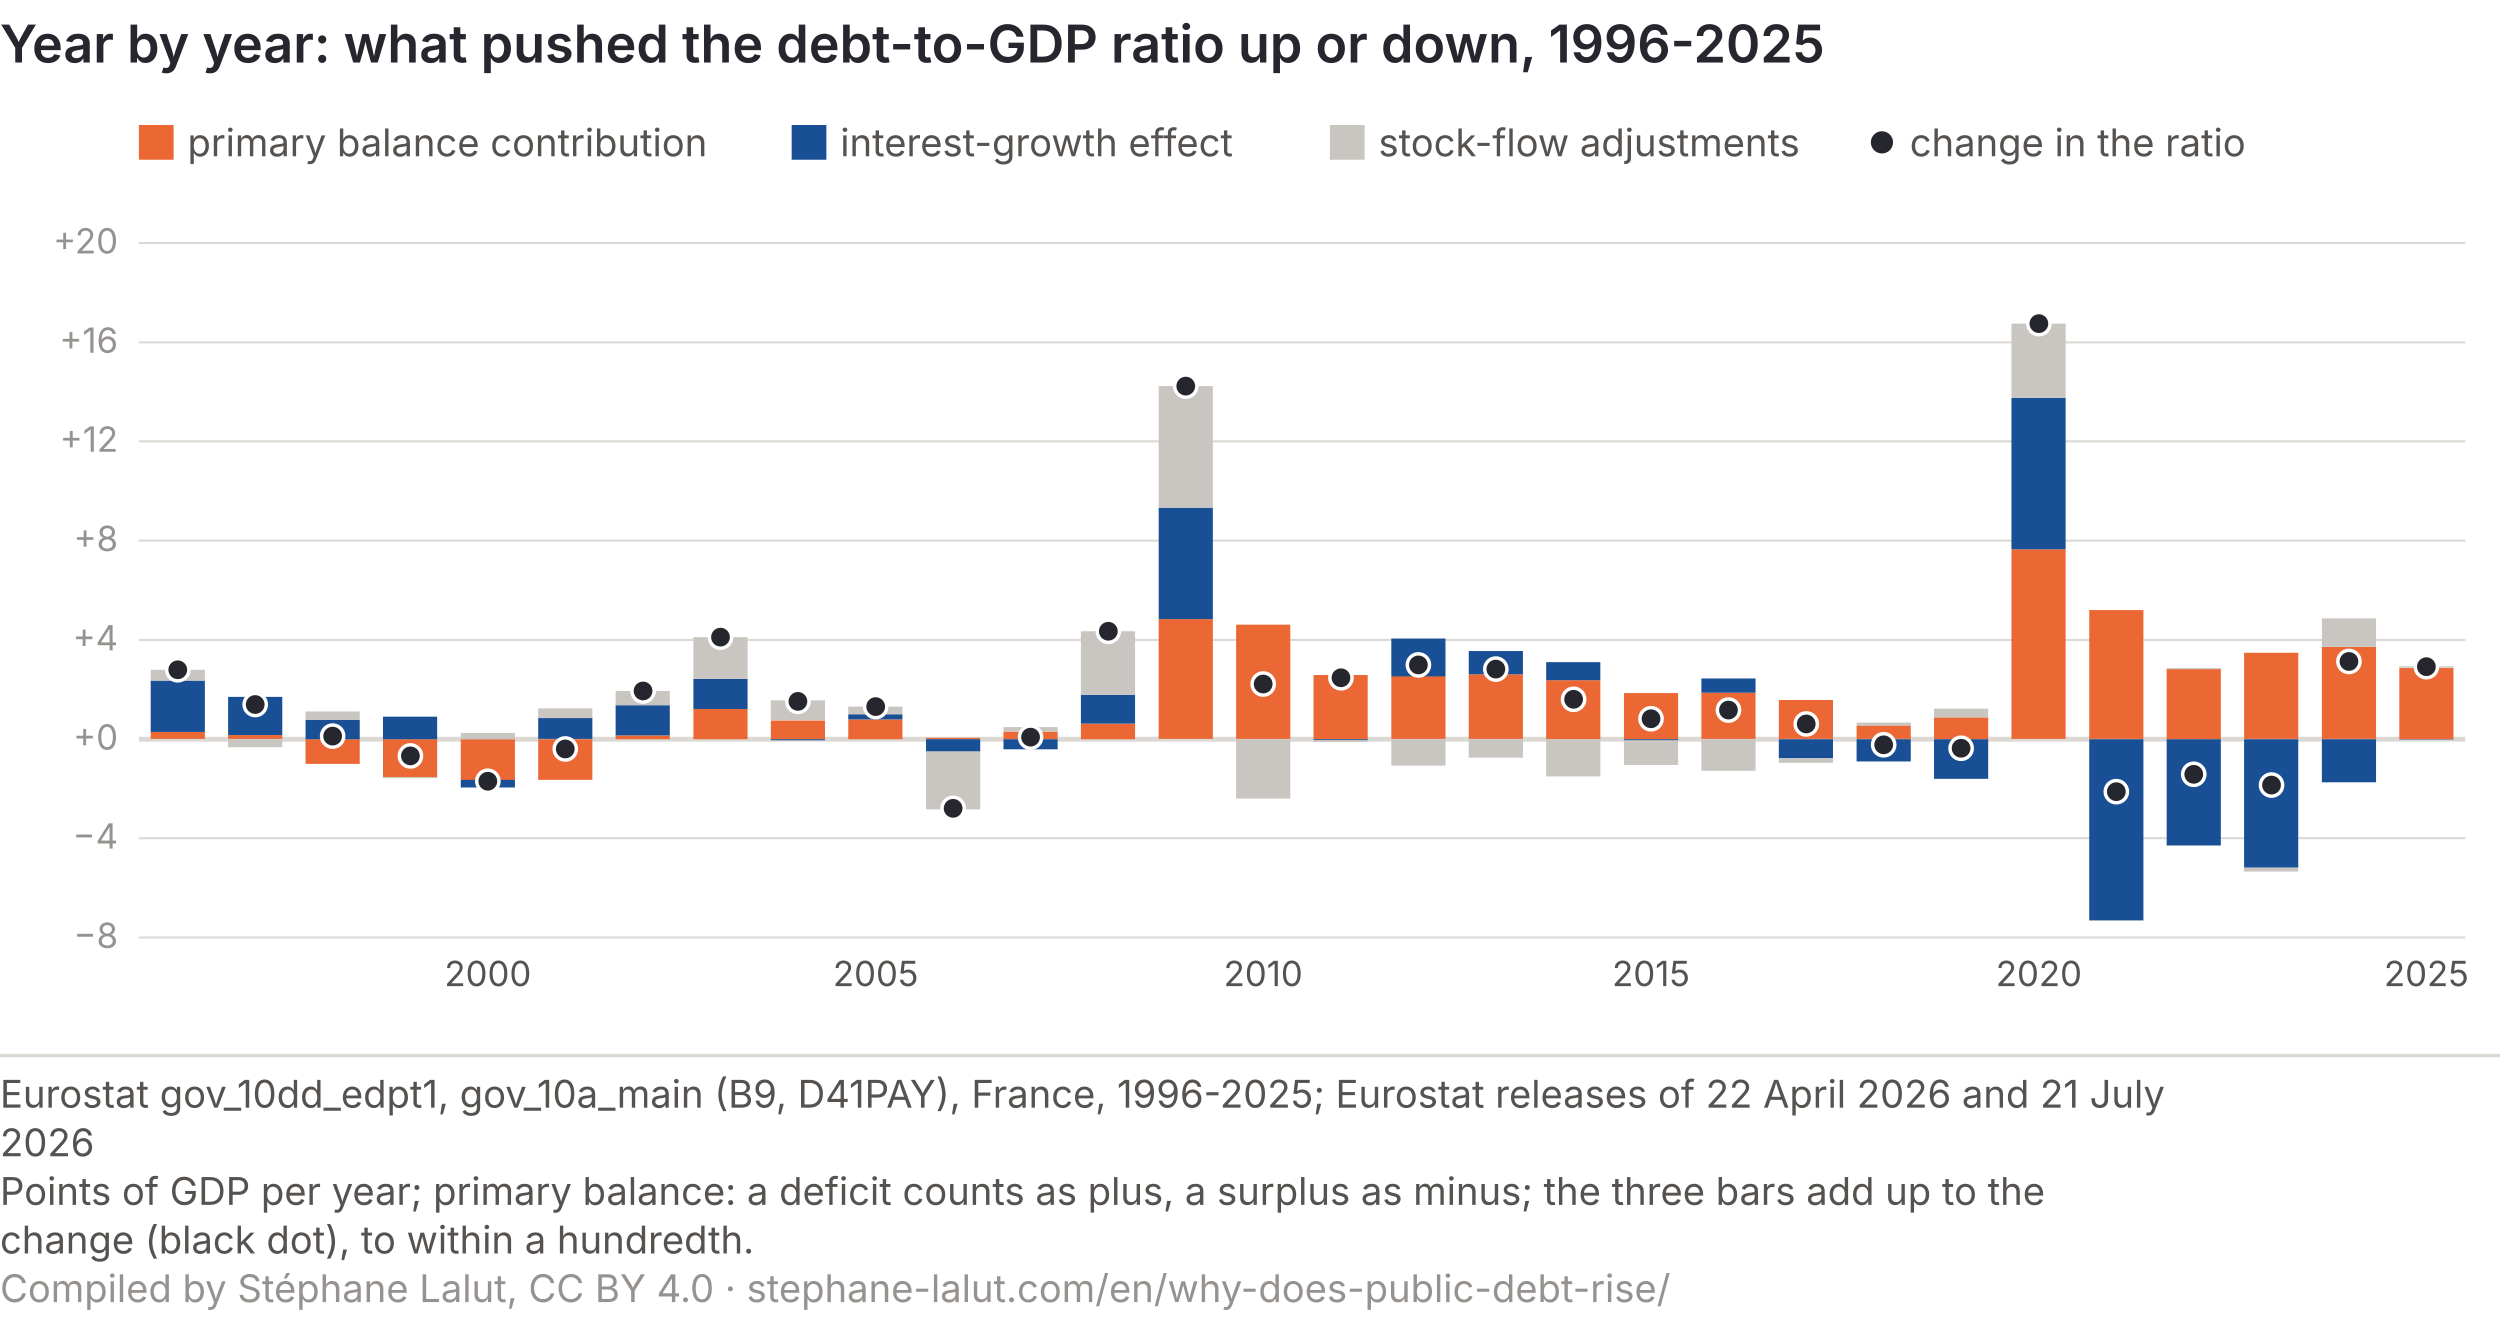
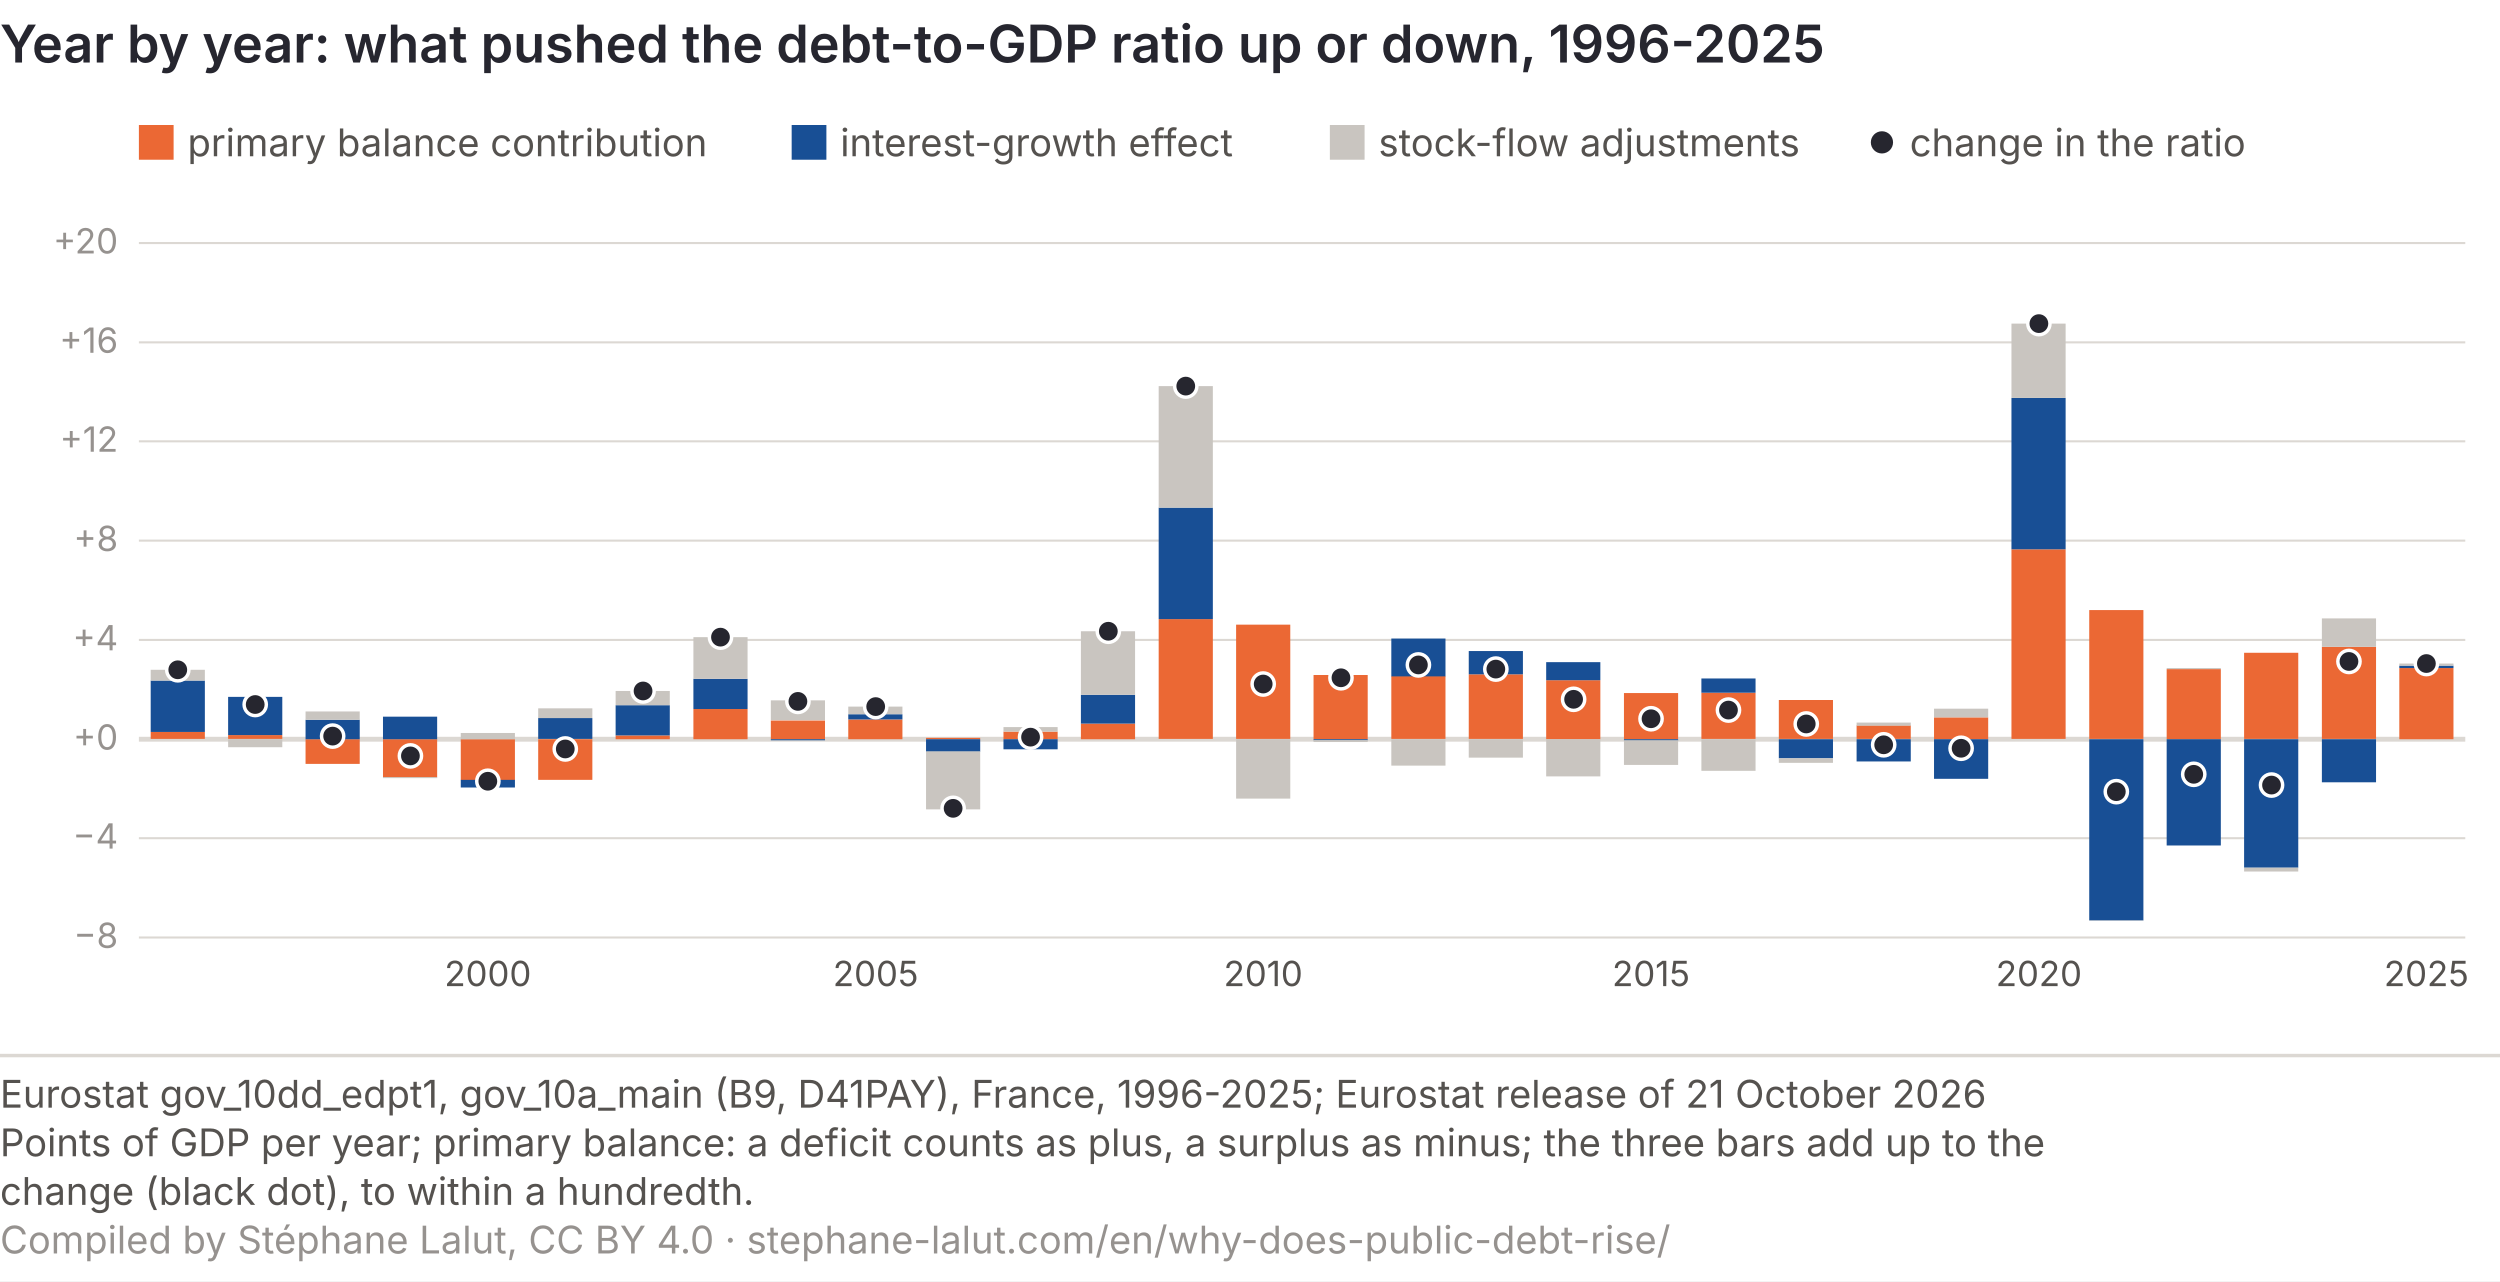
- <svg xmlns="http://www.w3.org/2000/svg" viewBox="0 0 720 383" role="img" font-variant-numeric="tabular-nums" aria-labelledby="da-t da-d" font-family="Inter, 'Helvetica Neue', Arial, sans-serif">
-   <rect width="720" height="383" fill="#ffffff" />
+ <svg xmlns="http://www.w3.org/2000/svg" viewBox="0 0 720 369" role="img" font-variant-numeric="tabular-nums" aria-labelledby="da-t da-d" font-family="Inter, 'Helvetica Neue', Arial, sans-serif">
+   <rect width="720" height="369" fill="#ffffff" />
  <text x="0" y="18" font-size="15" font-weight="600" fill="#26262f">Year by year: what pushed the debt-to-GDP ratio up or down, 1996-2025</text>
  <line x1="40" y1="270.0" x2="710" y2="270.0" stroke="#dcd8d3" stroke-width="0.6" />
  <text x="34" y="273.0" font-size="10" fill="#96928f" text-anchor="end">−8</text>
  <line x1="40" y1="241.4" x2="710" y2="241.4" stroke="#dcd8d3" stroke-width="0.6" />
  <text x="34" y="244.4" font-size="10" fill="#96928f" text-anchor="end">−4</text>
  <line x1="40" y1="212.9" x2="710" y2="212.9" stroke="#dcd8d3" stroke-width="1.4" />
  <text x="34" y="215.9" font-size="10" fill="#96928f" text-anchor="end">+0</text>
  <line x1="40" y1="184.3" x2="710" y2="184.3" stroke="#dcd8d3" stroke-width="0.6" />
  <text x="34" y="187.3" font-size="10" fill="#96928f" text-anchor="end">+4</text>
  <line x1="40" y1="155.7" x2="710" y2="155.7" stroke="#dcd8d3" stroke-width="0.6" />
  <text x="34" y="158.7" font-size="10" fill="#96928f" text-anchor="end">+8</text>
  <line x1="40" y1="127.1" x2="710" y2="127.1" stroke="#dcd8d3" stroke-width="0.6" />
  <text x="34" y="130.1" font-size="10" fill="#96928f" text-anchor="end">+12</text>
  <line x1="40" y1="98.6" x2="710" y2="98.6" stroke="#dcd8d3" stroke-width="0.6" />
  <text x="34" y="101.6" font-size="10" fill="#96928f" text-anchor="end">+16</text>
  <line x1="40" y1="70.0" x2="710" y2="70.0" stroke="#dcd8d3" stroke-width="0.6" />
  <text x="34" y="73.0" font-size="10" fill="#96928f" text-anchor="end">+20</text>
  <rect x="43.4" y="210.8" width="15.6" height="2.0" fill="#eb6834" />
  <rect x="43.4" y="196.0" width="15.6" height="14.8" fill="#184f95" />
  <rect x="43.4" y="192.9" width="15.6" height="3.1" fill="#c9c5c0" />
  <circle cx="51.2" cy="192.9" r="3.2" fill="#26262f" stroke="#ffffff" stroke-width="1" />
  <rect x="65.7" y="211.7" width="15.6" height="1.1" fill="#eb6834" />
  <rect x="65.7" y="200.7" width="15.6" height="11.0" fill="#184f95" />
  <rect x="65.7" y="212.9" width="15.6" height="2.3" fill="#c9c5c0" />
  <circle cx="73.5" cy="202.9" r="3.2" fill="#26262f" stroke="#ffffff" stroke-width="1" />
  <rect x="88.0" y="212.9" width="15.6" height="7.1" fill="#eb6834" />
  <rect x="88.0" y="207.3" width="15.6" height="5.6" fill="#184f95" />
  <rect x="88.0" y="204.9" width="15.6" height="2.4" fill="#c9c5c0" />
  <circle cx="95.8" cy="212.0" r="3.2" fill="#26262f" stroke="#ffffff" stroke-width="1" />
  <rect x="110.3" y="212.9" width="15.6" height="11.0" fill="#eb6834" />
  <rect x="110.3" y="206.4" width="15.6" height="6.5" fill="#184f95" />
  <rect x="110.3" y="223.8" width="15.6" height="0.3" fill="#c9c5c0" />
  <circle cx="118.2" cy="217.7" r="3.2" fill="#26262f" stroke="#ffffff" stroke-width="1" />
  <rect x="132.7" y="212.9" width="15.6" height="11.8" fill="#eb6834" />
  <rect x="132.7" y="224.6" width="15.6" height="2.2" fill="#184f95" />
  <rect x="132.7" y="211.1" width="15.6" height="1.8" fill="#c9c5c0" />
  <circle cx="140.5" cy="225.0" r="3.2" fill="#26262f" stroke="#ffffff" stroke-width="1" />
  <text x="140.5" y="284" font-size="10" fill="#55524f" text-anchor="middle">2000</text>
  <rect x="155.0" y="212.9" width="15.6" height="11.7" fill="#eb6834" />
  <rect x="155.0" y="206.8" width="15.6" height="6.0" fill="#184f95" />
  <rect x="155.0" y="204.0" width="15.6" height="2.8" fill="#c9c5c0" />
  <circle cx="162.8" cy="215.7" r="3.2" fill="#26262f" stroke="#ffffff" stroke-width="1" />
  <rect x="177.3" y="211.8" width="15.6" height="1.1" fill="#eb6834" />
  <rect x="177.3" y="203.1" width="15.6" height="8.7" fill="#184f95" />
  <rect x="177.3" y="199.0" width="15.6" height="4.1" fill="#c9c5c0" />
  <circle cx="185.2" cy="199.0" r="3.2" fill="#26262f" stroke="#ffffff" stroke-width="1" />
  <rect x="199.7" y="204.2" width="15.6" height="8.7" fill="#eb6834" />
  <rect x="199.7" y="195.5" width="15.6" height="8.7" fill="#184f95" />
  <rect x="199.7" y="183.5" width="15.6" height="12.0" fill="#c9c5c0" />
  <circle cx="207.5" cy="183.5" r="3.2" fill="#26262f" stroke="#ffffff" stroke-width="1" />
  <rect x="222.0" y="207.5" width="15.6" height="5.4" fill="#eb6834" />
  <rect x="222.0" y="212.9" width="15.6" height="0.3" fill="#184f95" />
  <rect x="222.0" y="201.7" width="15.6" height="5.7" fill="#c9c5c0" />
  <circle cx="229.8" cy="202.0" r="3.2" fill="#26262f" stroke="#ffffff" stroke-width="1" />
  <rect x="244.3" y="207.2" width="15.6" height="5.7" fill="#eb6834" />
  <rect x="244.3" y="205.7" width="15.6" height="1.5" fill="#184f95" />
  <rect x="244.3" y="203.5" width="15.6" height="2.2" fill="#c9c5c0" />
  <circle cx="252.2" cy="203.5" r="3.2" fill="#26262f" stroke="#ffffff" stroke-width="1" />
  <text x="252.2" y="284" font-size="10" fill="#55524f" text-anchor="middle">2005</text>
  <rect x="266.7" y="212.5" width="15.6" height="0.4" fill="#eb6834" />
  <rect x="266.7" y="212.9" width="15.6" height="3.6" fill="#184f95" />
  <rect x="266.7" y="216.4" width="15.6" height="16.7" fill="#c9c5c0" />
  <circle cx="274.5" cy="232.8" r="3.2" fill="#26262f" stroke="#ffffff" stroke-width="1" />
  <rect x="289.0" y="210.7" width="15.6" height="2.2" fill="#eb6834" />
  <rect x="289.0" y="212.9" width="15.6" height="2.9" fill="#184f95" />
  <rect x="289.0" y="209.4" width="15.6" height="1.3" fill="#c9c5c0" />
  <circle cx="296.8" cy="212.3" r="3.2" fill="#26262f" stroke="#ffffff" stroke-width="1" />
  <rect x="311.3" y="208.4" width="15.6" height="4.5" fill="#eb6834" />
  <rect x="311.3" y="200.1" width="15.6" height="8.3" fill="#184f95" />
  <rect x="311.3" y="181.8" width="15.6" height="18.3" fill="#c9c5c0" />
  <circle cx="319.2" cy="181.8" r="3.2" fill="#26262f" stroke="#ffffff" stroke-width="1" />
  <rect x="333.7" y="178.3" width="15.6" height="34.5" fill="#eb6834" />
  <rect x="333.7" y="146.2" width="15.6" height="32.1" fill="#184f95" />
  <rect x="333.7" y="111.2" width="15.6" height="35.0" fill="#c9c5c0" />
  <circle cx="341.5" cy="111.2" r="3.2" fill="#26262f" stroke="#ffffff" stroke-width="1" />
  <rect x="356.0" y="179.9" width="15.6" height="32.9" fill="#eb6834" />
  <rect x="356.0" y="179.9" width="15.6" height="0.0" fill="#184f95" />
  <rect x="356.0" y="212.9" width="15.6" height="17.1" fill="#c9c5c0" />
  <circle cx="363.8" cy="197.0" r="3.2" fill="#26262f" stroke="#ffffff" stroke-width="1" />
  <text x="363.8" y="284" font-size="10" fill="#55524f" text-anchor="middle">2010</text>
  <rect x="378.3" y="194.4" width="15.6" height="18.5" fill="#eb6834" />
  <rect x="378.3" y="212.9" width="15.6" height="0.3" fill="#184f95" />
  <rect x="378.3" y="213.2" width="15.6" height="0.5" fill="#c9c5c0" />
  <circle cx="386.2" cy="195.2" r="3.2" fill="#26262f" stroke="#ffffff" stroke-width="1" />
  <rect x="400.7" y="194.7" width="15.6" height="18.1" fill="#eb6834" />
  <rect x="400.7" y="183.9" width="15.6" height="10.9" fill="#184f95" />
  <rect x="400.7" y="212.9" width="15.6" height="7.6" fill="#c9c5c0" />
  <circle cx="408.5" cy="191.5" r="3.2" fill="#26262f" stroke="#ffffff" stroke-width="1" />
  <rect x="423.0" y="194.2" width="15.6" height="18.6" fill="#eb6834" />
  <rect x="423.0" y="187.5" width="15.6" height="6.7" fill="#184f95" />
  <rect x="423.0" y="212.9" width="15.6" height="5.3" fill="#c9c5c0" />
  <circle cx="430.8" cy="192.7" r="3.2" fill="#26262f" stroke="#ffffff" stroke-width="1" />
  <rect x="445.3" y="195.9" width="15.6" height="17.0" fill="#eb6834" />
  <rect x="445.3" y="190.7" width="15.6" height="5.2" fill="#184f95" />
  <rect x="445.3" y="212.9" width="15.6" height="10.7" fill="#c9c5c0" />
  <circle cx="453.2" cy="201.4" r="3.2" fill="#26262f" stroke="#ffffff" stroke-width="1" />
  <rect x="467.7" y="199.6" width="15.6" height="13.3" fill="#eb6834" />
  <rect x="467.7" y="212.9" width="15.6" height="0.4" fill="#184f95" />
  <rect x="467.7" y="213.2" width="15.6" height="7.1" fill="#c9c5c0" />
  <circle cx="475.5" cy="207.0" r="3.2" fill="#26262f" stroke="#ffffff" stroke-width="1" />
  <text x="475.5" y="284" font-size="10" fill="#55524f" text-anchor="middle">2015</text>
  <rect x="490.0" y="199.5" width="15.6" height="13.3" fill="#eb6834" />
  <rect x="490.0" y="195.4" width="15.6" height="4.1" fill="#184f95" />
  <rect x="490.0" y="212.9" width="15.6" height="9.1" fill="#c9c5c0" />
  <circle cx="497.8" cy="204.5" r="3.2" fill="#26262f" stroke="#ffffff" stroke-width="1" />
  <rect x="512.3" y="201.6" width="15.6" height="11.2" fill="#eb6834" />
  <rect x="512.3" y="212.9" width="15.6" height="5.5" fill="#184f95" />
  <rect x="512.3" y="218.4" width="15.6" height="1.3" fill="#c9c5c0" />
  <circle cx="520.2" cy="208.5" r="3.2" fill="#26262f" stroke="#ffffff" stroke-width="1" />
  <rect x="534.7" y="208.9" width="15.6" height="3.9" fill="#eb6834" />
  <rect x="534.7" y="212.9" width="15.6" height="6.4" fill="#184f95" />
  <rect x="534.7" y="208.1" width="15.6" height="0.9" fill="#c9c5c0" />
  <circle cx="542.5" cy="214.5" r="3.2" fill="#26262f" stroke="#ffffff" stroke-width="1" />
  <rect x="557.0" y="206.6" width="15.6" height="6.3" fill="#eb6834" />
  <rect x="557.0" y="212.9" width="15.6" height="11.4" fill="#184f95" />
  <rect x="557.0" y="204.1" width="15.6" height="2.5" fill="#c9c5c0" />
  <circle cx="564.8" cy="215.5" r="3.2" fill="#26262f" stroke="#ffffff" stroke-width="1" />
  <rect x="579.3" y="158.2" width="15.6" height="54.6" fill="#eb6834" />
  <rect x="579.3" y="114.6" width="15.6" height="43.6" fill="#184f95" />
  <rect x="579.3" y="93.2" width="15.6" height="21.4" fill="#c9c5c0" />
  <circle cx="587.2" cy="93.2" r="3.2" fill="#26262f" stroke="#ffffff" stroke-width="1" />
  <text x="587.2" y="284" font-size="10" fill="#55524f" text-anchor="middle">2020</text>
  <rect x="601.7" y="175.7" width="15.6" height="37.1" fill="#eb6834" />
  <rect x="601.7" y="212.9" width="15.6" height="52.2" fill="#184f95" />
  <rect x="601.7" y="265.1" width="15.6" height="0.1" fill="#c9c5c0" />
  <circle cx="609.5" cy="228.0" r="3.2" fill="#26262f" stroke="#ffffff" stroke-width="1" />
  <rect x="624.0" y="192.7" width="15.6" height="20.2" fill="#eb6834" />
  <rect x="624.0" y="212.9" width="15.6" height="30.6" fill="#184f95" />
  <rect x="624.0" y="192.4" width="15.6" height="0.3" fill="#c9c5c0" />
  <circle cx="631.8" cy="223.0" r="3.2" fill="#26262f" stroke="#ffffff" stroke-width="1" />
  <rect x="646.3" y="188.0" width="15.6" height="24.8" fill="#eb6834" />
  <rect x="646.3" y="212.9" width="15.6" height="37.0" fill="#184f95" />
  <rect x="646.3" y="249.9" width="15.6" height="1.1" fill="#c9c5c0" />
  <circle cx="654.2" cy="226.1" r="3.2" fill="#26262f" stroke="#ffffff" stroke-width="1" />
  <rect x="668.7" y="186.3" width="15.6" height="26.5" fill="#eb6834" />
  <rect x="668.7" y="212.9" width="15.6" height="12.4" fill="#184f95" />
  <rect x="668.7" y="178.1" width="15.6" height="8.2" fill="#c9c5c0" />
  <circle cx="676.5" cy="190.5" r="3.2" fill="#26262f" stroke="#ffffff" stroke-width="1" />
  <rect x="691.0" y="192.4" width="15.6" height="20.5" fill="#eb6834" />
-   <rect x="691.0" y="212.9" width="15.6" height="0.1" fill="#184f95" />
-   <rect x="691.0" y="191.9" width="15.6" height="0.4" fill="#c9c5c0" />
-   <circle cx="698.8" cy="192.0" r="3.2" fill="#26262f" stroke="#ffffff" stroke-width="1" />
+   <rect x="691.0" y="191.7" width="15.6" height="0.7" fill="#184f95" />
+   <rect x="691.0" y="191.1" width="15.6" height="0.6" fill="#c9c5c0" />
+   <circle cx="698.8" cy="191.1" r="3.2" fill="#26262f" stroke="#ffffff" stroke-width="1" />
  <text x="698.8" y="284" font-size="10" fill="#55524f" text-anchor="middle">2025</text>
  <rect x="40" y="36" width="10" height="10" fill="#eb6834" />
  <text x="54" y="45" font-size="11" fill="#55524f">primary balance contribution</text>
  <rect x="228" y="36" width="10" height="10" fill="#184f95" />
  <text x="242" y="45" font-size="11" fill="#55524f">interest-growth effect</text>
  <rect x="383" y="36" width="10" height="10" fill="#c9c5c0" />
  <text x="397" y="45" font-size="11" fill="#55524f">stock-flow adjustments</text>
  <circle cx="542" cy="41" r="3.2" fill="#26262f" />
  <text x="550" y="45" font-size="11" fill="#55524f">change in the ratio</text>
  <line x1="0" y1="304.0" x2="720" y2="304.0" stroke="#dcd8d3" />
-   <text class="pied-source" x="0" y="319.0" font-size="11" fill="#55524f">Eurostat gov_10dd_edpt1, gov_10a_main (B9, D41PAY), France, 1996-2025; Eurostat releases of 22 April 2026 and 21 July</text>
-   <text class="pied-source" x="0" y="333.0" font-size="11" fill="#55524f">2026</text>
-   <text class="pied-note" x="0" y="347.0" font-size="11" fill="#55524f">Points of GDP per year; primary balance: a deficit counts as plus, a surplus as minus; the three bars add up to the</text>
-   <text class="pied-note" x="0" y="361.0" font-size="11" fill="#55524f">change (black dot), to within a hundredth.</text>
-   <text class="pied-licence" x="0" y="375.0" font-size="11" fill="#96928f">Compiled by Stéphane Lalut, CC BY 4.0 · stephane-lalut.com/en/why-does-public-debt-rise/</text>
+   <text class="pied-source" x="0" y="319.0" font-size="11" fill="#55524f">Eurostat gov_10dd_edpt1, gov_10a_main (B9, D41PAY), France, 1996-2025; Eurostat release of 21 October 2026</text>
+   <text class="pied-note" x="0" y="333.0" font-size="11" fill="#55524f">Points of GDP per year; primary balance: a deficit counts as plus, a surplus as minus; the three bars add up to the</text>
+   <text class="pied-note" x="0" y="347.0" font-size="11" fill="#55524f">change (black dot), to within a hundredth.</text>
+   <text class="pied-licence" x="0" y="361.0" font-size="11" fill="#96928f">Compiled by Stéphane Lalut, CC BY 4.0 · stephane-lalut.com/en/why-does-public-debt-rise/</text>
</svg>
